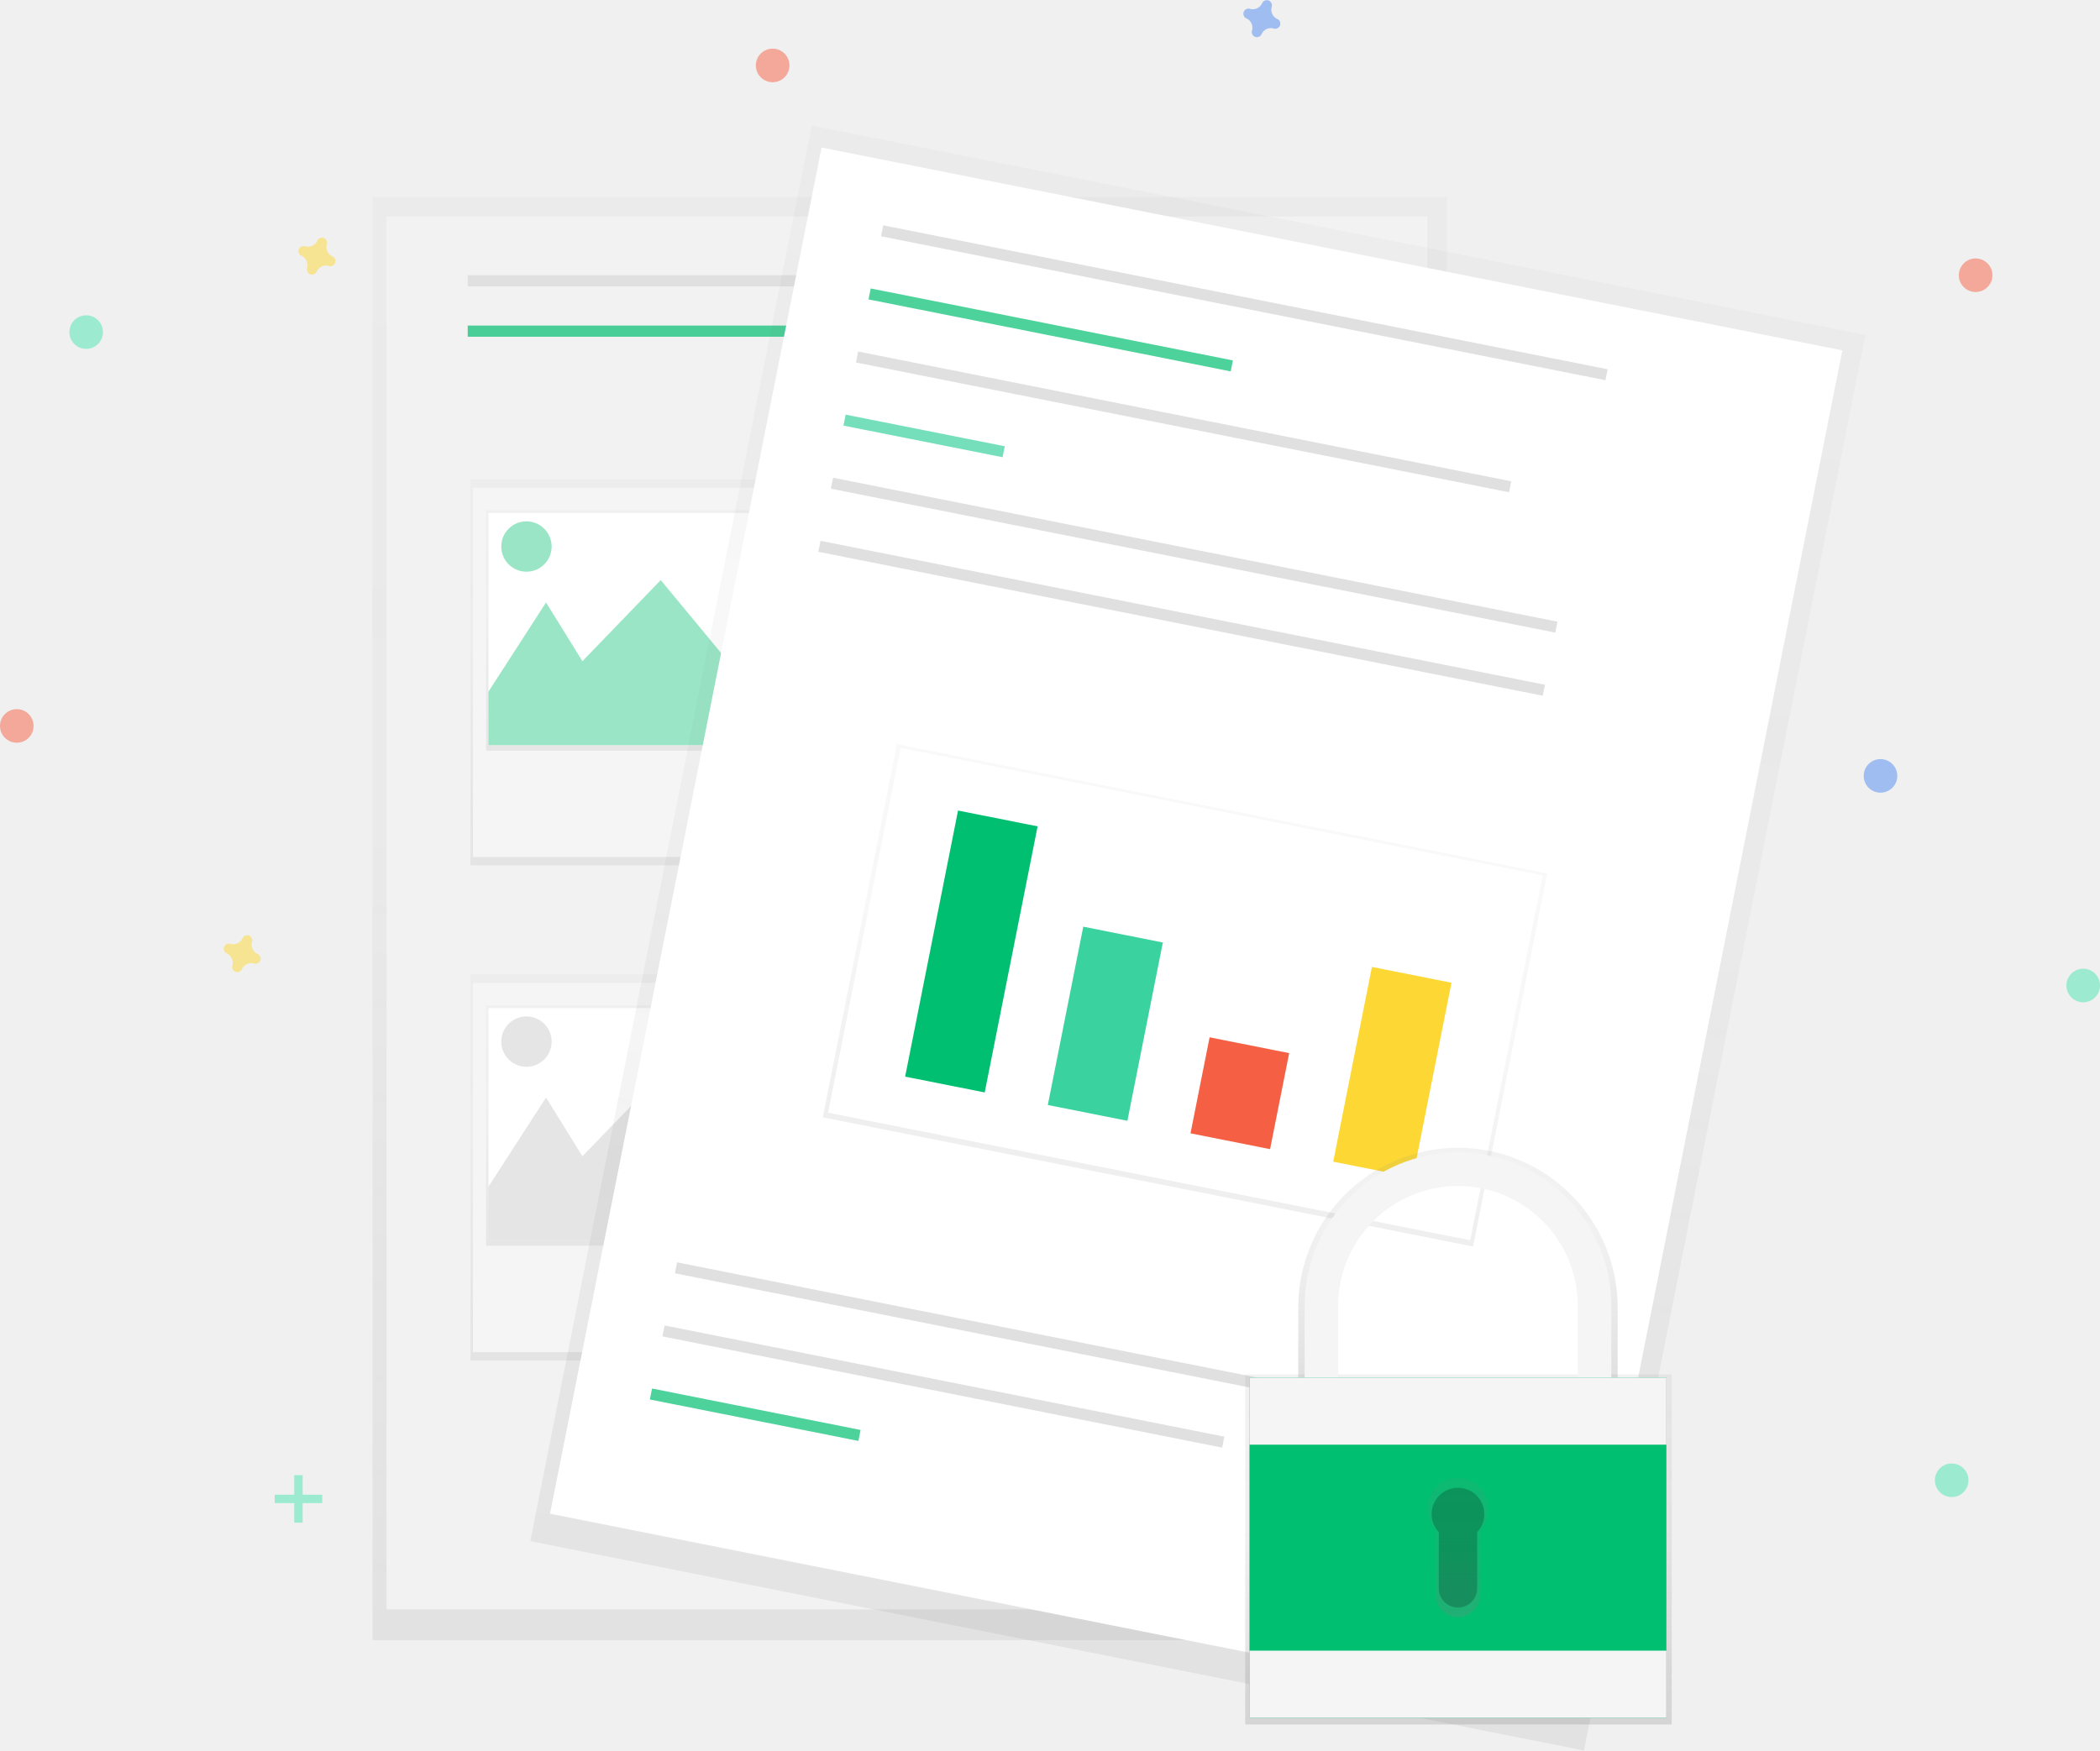
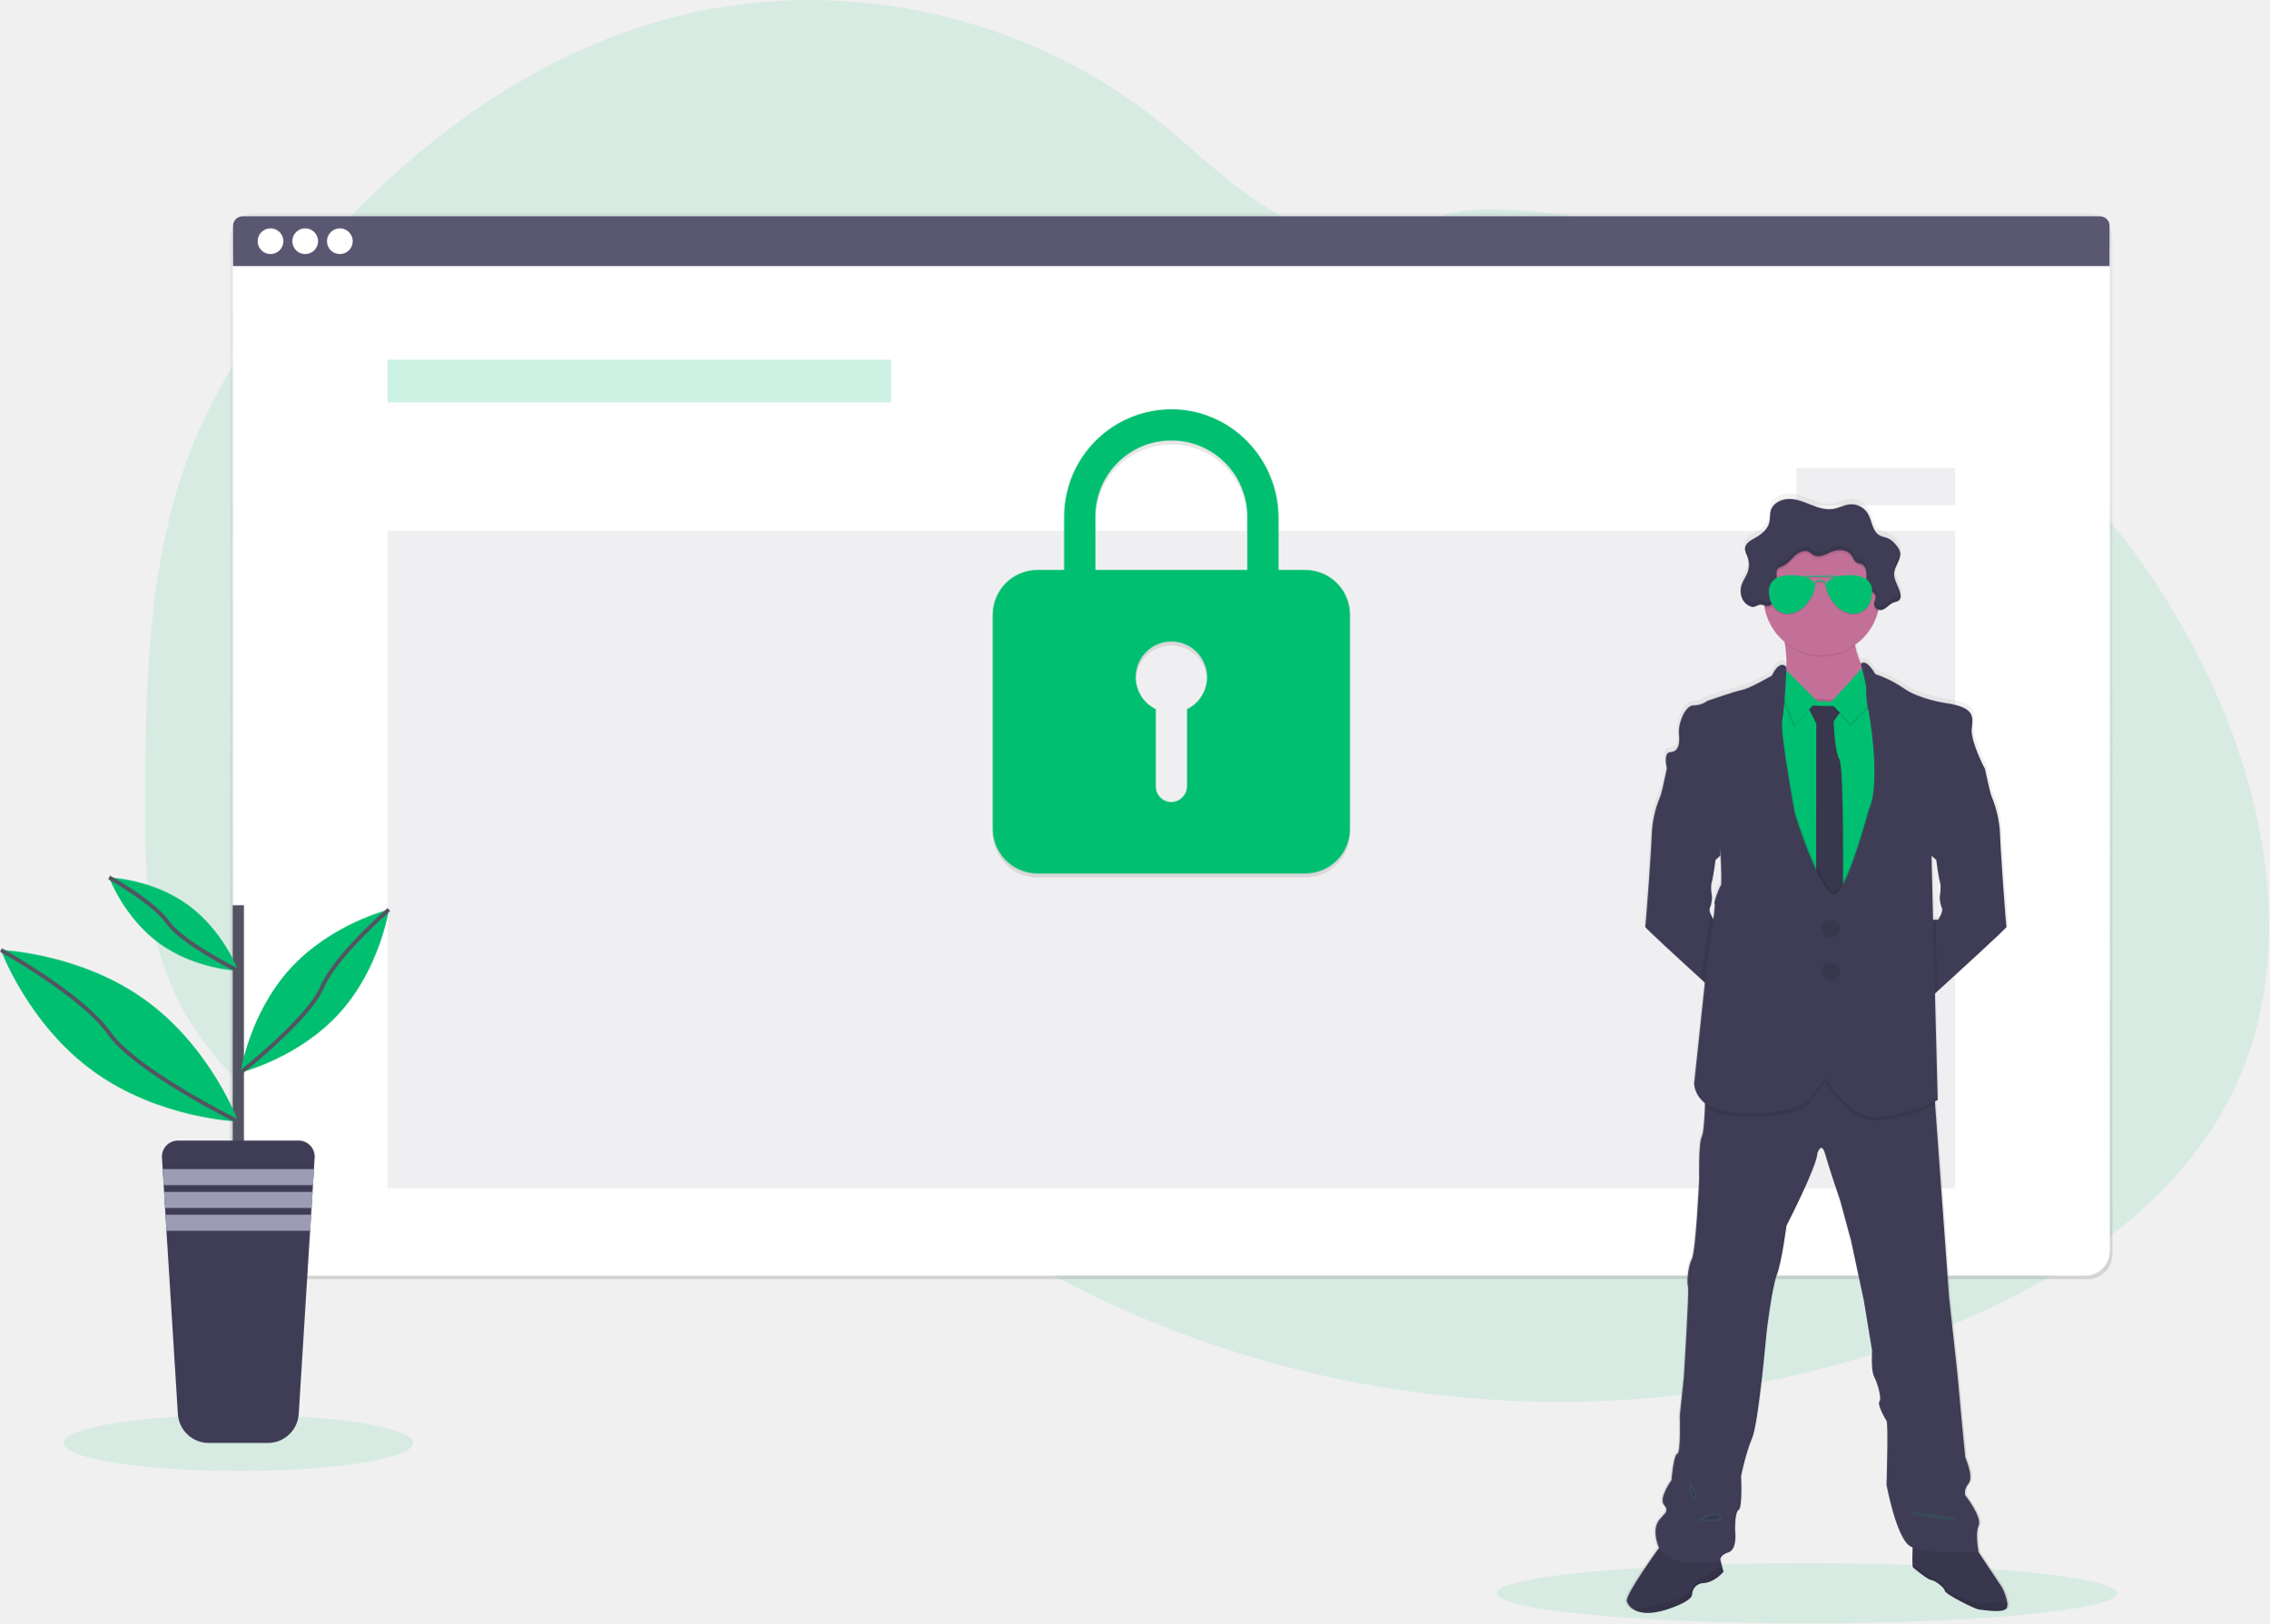
- <svg xmlns="http://www.w3.org/2000/svg" xmlns:xlink="http://www.w3.org/1999/xlink" id="e8f68bdd-4984-4f2e-95b7-7fc8ec281257" data-name="Layer 1" width="918.14" height="765.54" viewBox="0 0 918.14 765.54">
+ <svg xmlns="http://www.w3.org/2000/svg" xmlns:xlink="http://www.w3.org/1999/xlink" id="06c42c9d-6d9c-45ee-a61b-17902c1dca73" data-name="Layer 1" width="1145.57" height="819.91" viewBox="0 0 1145.57 819.91">
  <defs>
-     <linearGradient id="27aa7b70-b106-4a00-be67-693c8380e41d" x1="397.74" y1="717.25" x2="397.74" y2="86.11" gradientUnits="userSpaceOnUse">
+     <linearGradient id="2f697947-2a6f-450c-95af-56e5336b1d5f" x1="591.3" y1="646.08" x2="591.3" y2="107.75" gradientUnits="userSpaceOnUse">
      <stop offset="0" stop-color="gray" stop-opacity="0.25" />
      <stop offset="0.54" stop-color="gray" stop-opacity="0.12" />
      <stop offset="1" stop-color="gray" stop-opacity="0.1" />
    </linearGradient>
-     <linearGradient id="46a816da-c484-41ec-8a6f-fbf14454d910" x1="288.88" y1="378.44" x2="288.88" y2="209.65" xlink:href="#27aa7b70-b106-4a00-be67-693c8380e41d" />
-     <linearGradient id="32b634d8-28f1-48d9-a868-f602a2cad942" x1="288.88" y1="328.29" x2="288.88" y2="223.1" xlink:href="#27aa7b70-b106-4a00-be67-693c8380e41d" />
-     <clipPath id="7a4c6aff-0be0-461b-a111-b3ae1b8fbf73" transform="translate(-140.93 -67.23)">
-       <rect id="8cc91f6d-19b0-43cc-9c18-2faa83ac34ba" data-name="&lt;Rectangle&gt;" x="354.51" y="291.55" width="150.6" height="101.52" fill="#fff" />
-     </clipPath>
-     <linearGradient id="38f1cb81-8fac-4205-a0ff-a33ac00d354c" x1="288.88" y1="594.94" x2="288.88" y2="426.14" xlink:href="#27aa7b70-b106-4a00-be67-693c8380e41d" />
-     <linearGradient id="6fc01aaf-135e-403e-a209-43b2a4fe59f1" x1="288.88" y1="544.79" x2="288.88" y2="439.6" xlink:href="#27aa7b70-b106-4a00-be67-693c8380e41d" />
-     <clipPath id="79ce363a-d134-40e4-9f82-b96d04a36978" transform="translate(-140.93 -67.23)">
-       <rect id="5b44e697-61fe-43bd-9a58-5f3e41301748" data-name="&lt;Rectangle&gt;" x="354.51" y="508.05" width="150.6" height="101.52" fill="#fff" />
-     </clipPath>
-     <linearGradient id="54803c44-522d-4b9e-9a34-f1f7b43e8483" x1="671.57" y1="760.34" x2="671.57" y2="129.2" gradientTransform="translate(1109.43 -194.1) rotate(90)" xlink:href="#27aa7b70-b106-4a00-be67-693c8380e41d" />
-     <linearGradient id="089a6a47-adaa-499b-aefb-cd6464b62fb8" x1="670.96" y1="553.63" x2="670.96" y2="387.28" gradientTransform="translate(1129.51 -168.41) rotate(90)" xlink:href="#27aa7b70-b106-4a00-be67-693c8380e41d" />
-     <linearGradient id="fd8d88e0-7826-450d-9e0b-001d1be709c2" x1="637.66" y1="754.12" x2="637.66" y2="601.05" xlink:href="#27aa7b70-b106-4a00-be67-693c8380e41d" />
-     <linearGradient id="8d1793c5-b76e-44e2-a52e-569460402331" x1="778.37" y1="673.86" x2="778.37" y2="569.13" xlink:href="#27aa7b70-b106-4a00-be67-693c8380e41d" />
-     <linearGradient id="4745700d-8097-45ff-9f71-625443fc4ad8" x1="778.37" y1="774.41" x2="778.37" y2="713.66" xlink:href="#27aa7b70-b106-4a00-be67-693c8380e41d" />
+     <linearGradient id="2563b911-9cd4-457d-b636-acc38b40f33a" x1="944.34" y1="854.67" x2="944.34" y2="289.29" xlink:href="#2f697947-2a6f-450c-95af-56e5336b1d5f" />
  </defs>
-   <g opacity="0.5">
-     <rect x="162.9" y="86.11" width="469.69" height="631.14" fill="url(#27aa7b70-b106-4a00-be67-693c8380e41d)" />
+   <path d="M1154.4,591.26c-26.57,54.81-80.52,91.46-136.43,115.63-75.27,32.55-158.16,45.46-239.91,40q-21.49-1.43-42.85-4.57a540.44,540.44,0,0,1-143.27-41.72q-19.74-8.89-38.68-19.41a494.85,494.85,0,0,1-60.46-39.54q-7.23-5.52-14.26-11.32c-3.25-2.68-6.47-5.42-9.74-8.08-6.9-5.61-14-10.94-21.92-14.93a78.31,78.31,0,0,0-7.34-3.24c-25.08-9.54-54-5.94-80.11,1.5-19.86,5.66-39.22,13.41-59.06,18.94a196,196,0,0,1-26.91,5.72A143.21,143.21,0,0,1,213,624.93l-1.67-.52q-4.2-1.32-8.33-2.89l-1.67-.64q-4-1.54-7.83-3.31l-1.67-.76q-4-1.86-7.83-3.93c-.92-.48-1.83-1-2.73-1.49a163.67,163.67,0,0,1-39.16-30.49c-.33-.33-.64-.67-1-1-1.59-1.72-3.15-3.47-4.66-5.26-.56-.66-1.12-1.32-1.67-2q-2.69-3.28-5.19-6.71c-.25-.33-.49-.67-.73-1A144.59,144.59,0,0,1,112,534.44c-.14-.33-.27-.67-.39-1q-2-5.15-3.65-10.47c-.45-1.48-.88-3-1.26-4.48-.13-.44-.25-.89-.36-1.33-5.52-21.73-6.15-44.32-6.15-66.78q0-3.93,0-7.85c.16-36.33.72-73.28,6.08-109.11,0-.25.07-.5.11-.74a340.76,340.76,0,0,1,7.31-35.82A264.25,264.25,0,0,1,126,260.56c12.33-29,30.26-55.39,50.17-79.85C226.32,119.16,292.09,67.49,369.07,48.15c82.95-20.83,175.14-.87,242.05,52.4,20.4,16.24,38.73,35.47,61.64,47.92,20,10.84,43.41,15.33,64.83,6.8,17.7-7.05,29.22-10.55,49.1-9.48A411.56,411.56,0,0,1,907.05,171c1.56.57,3.12,1.16,4.67,1.75C1012.43,211.28,1099,287.83,1144,386.2q1.79,3.9,3.47,7.86C1174.3,456.73,1184,530.18,1154.4,591.26Z" transform="translate(-26.97 -40.04)" fill="#01bf71" opacity="0.1" />
+   <ellipse cx="120.3" cy="728.81" rx="88.28" ry="14.18" fill="#01bf71" opacity="0.1" />
+   <ellipse cx="912.26" cy="804.71" rx="156.53" ry="15.2" fill="#01bf71" opacity="0.1" />
+   <rect x="116.14" y="107.75" width="950.33" height="538.33" rx="12.49" ry="12.49" fill="url(#2f697947-2a6f-450c-95af-56e5336b1d5f)" />
+   <rect x="117.65" y="115.32" width="947.42" height="528.97" rx="12.49" ry="12.49" fill="#fff" />
+   <rect x="117.65" y="115.32" width="947.42" height="528.97" rx="12.49" ry="12.49" fill="#fff" />
+   <rect x="117.65" y="115.32" width="947.42" height="528.97" rx="12.49" ry="12.49" fill="#fff" opacity="0.04" />
+   <path d="M1087.23,149.29H149.43a4.81,4.81,0,0,0-4.81,4.81v20.33H1092V154.1A4.81,4.81,0,0,0,1087.23,149.29Z" transform="translate(-26.97 -40.04)" fill="#5a5773" />
+   <g id="6c975d28-8d47-4ade-9154-b3b78f637b65" data-name="buttons">
+     <circle cx="136.57" cy="121.82" r="6.5" fill="#fff" />
+     <circle cx="154.07" cy="121.82" r="6.5" fill="#fff" />
+     <circle cx="171.57" cy="121.82" r="6.5" fill="#fff" />
  </g>
-   <rect x="169.02" y="94.67" width="455.01" height="609.12" fill="#f2f2f2" />
-   <rect x="204.49" y="120.36" width="156.56" height="4.89" fill="#e0e0e0" />
-   <rect x="204.49" y="142.37" width="156.56" height="4.89" fill="#01bf71" opacity="0.7" />
-   <rect x="384.29" y="120.36" width="156.56" height="4.89" fill="#e0e0e0" />
-   <rect x="408.75" y="259.8" width="156.56" height="4.89" fill="#e0e0e0" />
-   <rect x="412.42" y="273.25" width="156.56" height="4.89" fill="#e0e0e0" />
-   <rect x="419.76" y="286.7" width="156.56" height="4.89" fill="#e0e0e0" />
-   <rect x="408.75" y="476.29" width="156.56" height="4.89" fill="#e0e0e0" />
-   <rect x="412.42" y="489.75" width="156.56" height="4.89" fill="#e0e0e0" />
-   <rect x="419.76" y="503.2" width="156.56" height="4.89" fill="#e0e0e0" />
-   <g opacity="0.5">
-     <rect x="205.71" y="209.65" width="166.35" height="168.79" fill="url(#46a816da-c484-41ec-8a6f-fbf14454d910)" />
+   <rect x="195.68" y="181.67" width="254.25" height="21.58" fill="#01bf71" opacity="0.2" />
+   <rect x="195.68" y="268.2" width="791.36" height="331.96" fill="#5a5773" opacity="0.1" />
+   <path d="M686,329.89H672.45V303.57c0-29.7-23.68-54.39-53.38-54.84a54.28,54.28,0,0,0-54.85,54.11v27.05H550.7a22.62,22.62,0,0,0-22.55,22.55V460.66a22.62,22.62,0,0,0,22.55,22.55H686a22.61,22.61,0,0,0,22.54-22.55V352.44A22.61,22.61,0,0,0,686,329.89Zm-59.75,70.35V439a8.09,8.09,0,0,1-7.5,8.12,7.91,7.91,0,0,1-8.28-7.9v-39a18,18,0,1,1,15.78,0Zm30.44-70.35H580V302.84a38.33,38.33,0,0,1,76.66,0Z" transform="translate(-26.97 -40.04)" opacity="0.1" />
+   <path d="M686,327.89H672.45V301.57c0-29.7-23.68-54.39-53.38-54.84a54.28,54.28,0,0,0-54.85,54.11v27.05H550.7a22.62,22.62,0,0,0-22.55,22.55V458.66a22.62,22.62,0,0,0,22.55,22.55H686a22.61,22.61,0,0,0,22.54-22.55V350.44A22.61,22.61,0,0,0,686,327.89Zm-59.75,70.35V437a8.09,8.09,0,0,1-7.5,8.12,7.91,7.91,0,0,1-8.28-7.9v-39a18,18,0,1,1,15.78,0Zm30.44-70.35H580V300.84a38.33,38.33,0,0,1,76.66,0Z" transform="translate(-26.97 -40.04)" fill="#01bf71" />
+   <rect x="906.94" y="236.25" width="80.1" height="18.91" fill="#5a5773" opacity="0.1" />
+   <path d="M1041.27,849.33a28.47,28.47,0,0,0-2.68-7.61l-12-17.92h.07s-1.89-9,0-13.42-6.74-15.29-6.74-15.29-1.05-2.73,1.69-6.09-1.69-13.2-1.69-13.2-2.1-20.55-2.31-23.69-1.9-20.54-1.9-20.54l-4-36.89-7.12-97.77-.13-1.83c.88-.43,1.35-.7,1.35-.7l-1.42-54.06,1.23-1.11c10.74-9.72,35.51-32.22,35.26-32.71s-3-37.57-3.32-46.85a55.83,55.83,0,0,0-4.26-19.18c-.62-1.23-2.41-9.34-3.15-12.77-.2-.94-.33-1.53-.33-1.53s-7.26-13.84-6.63-20.13,1.89-11-13.59-13.2c0,0-13-1.94-20.74-7.23A59,59,0,0,0,974,378.17s-4.34-8-7.36-5.29a42,42,0,0,1-2.85-8.91l-.09-.56a29.47,29.47,0,0,0,11.64-16.66c.1-.38.18-.77.27-1.15a3.25,3.25,0,0,0,.93.17c2.63,0,4.25-2.93,6.71-3.86,1-.39,2.23-.45,3-1.24a2.93,2.93,0,0,0,.66-2.21,4.51,4.51,0,0,0,0-.82,2.93,2.93,0,0,0,0-.29l0,.1c-.67-3.64-3.49-6.87-3.18-10.57.3-3.48,3.36-6.54,3.11-9.93a5.4,5.4,0,0,0-.07-.8l0,.12a8.56,8.56,0,0,0-2-3.54,11.36,11.36,0,0,0-4.12-3.46c-1.39-.61-3-.75-4.3-1.48-3.82-2.08-3.81-7.5-6.08-11.2A9.91,9.91,0,0,0,961,292c-2.84.28-5.41,1.79-8.22,2.28-3.84.68-7.75-.57-11.39-2s-7.33-3-11.24-3-8.14,2-9.32,5.69c-.63,2-.32,4.15-.8,6.18-.86,3.58-4,6.14-7.25,7.92-2,1.11-4.38,2.38-5,4.48,0-.06,0-.11,0-.16a3.84,3.84,0,0,0-.1.51,3.75,3.75,0,0,0,0,.67c0,1.44.76,2.81,1.27,4.18a11.53,11.53,0,0,1-.06,8.06c-.74,1.9-2,3.57-2.72,5.46a10.75,10.75,0,0,0-.66,2.74l0-.16a11,11,0,0,0,0,1.28,9,9,0,0,0,1,4.2A7.54,7.54,0,0,0,911,344.1c2,.46,3.25-1.5,5.36-1a8.42,8.42,0,0,1,1.11.35c.07.45.14.9.22,1.34a29.39,29.39,0,0,0,10.14,17.17c0,.24.08.48.11.73h0a67.15,67.15,0,0,1,.83,12.06s-3.15-4.61-7.47,4.29c0,0-11.27,6.5-15.16,7.24s-17.7,5.55-17.7,5.55a12.18,12.18,0,0,1-7.16,2.31c-4.31,0-7.89,9.43-7.37,14.56s-.31,8.91-4.32,9.12-1.82,8.34-1.79,8.48l-.37,1.75c-.78,3.58-2.48,11.26-3.08,12.46a56,56,0,0,0-4.27,19.18c-.31,9.28-3,46.22-3.31,46.85-.21.41,16.76,15.92,28.69,26.76l1.73,1.56-5.49,51.28a13.69,13.69,0,0,0,5.64,10c0,.6,0,1.21-.06,1.84-.24,6-.72,13.26-1.68,15.16-1.68,3.36-1.26,21.38-1.26,21.38s-1.69,36.68-3.79,40.67-2.53,12.36-1.9,14-2.11,45.69-2.11,45.69l-2.1,19.71s.63,18.86-1.27,19.28-2.95,13.42-2.95,13.42-6.73,9.22-3.79,12.57-.43,4.83-.74,5.66-6.42,4-2,15.72a3.45,3.45,0,0,0,.14.34c-4.14,5.75-17.26,24.3-16.46,27.12a7.43,7.43,0,0,0,3.5,4.2c3.09,1.85,8.39,2.71,16.82,0,14-4.51,13-7.76,13-7.76a5.94,5.94,0,0,1,5.9-5.66c5.79-.42,10.11-5.76,10.11-5.76l-.68-2.53-.93-3.5c.11-1,.82-2.75,4-3.72,4.85-1.47,3.58-10.69,3.58-10.69s-.42-9.64,1.68-10.9,1.27-17.19,1.27-17.19,2.32-11.53,5.68-19.29,7.38-53.86,7.38-53.86,2.73-22.64,5.26-29.14,4.85-24.73,4.85-24.73,15.59-30.19,15.79-36.9c0,0,2-6.29,4,.63s7.62,23.48,7.62,23.48l5.47,20.33,6.53,30.39,4.22,25.58s-.64,9.64,1,13,4,11.1,2.74,12.57,2.52,8.39,3.58,9.85,0,32.49,0,32.49,4.84,26.41,11.79,31a8.5,8.5,0,0,0,1.54.8c-.1,2.86-.2,6.69-.07,8.69a3.33,3.33,0,0,0,.22,1.31c.63.84,7.79,6.5,9.27,6.5s6.73,3.67,6.95,5.45,15.39,9.32,17.54,9.54,12.57,2.09,14-.84A4.85,4.85,0,0,0,1041.27,849.33ZM1004,471.61l1.08.93s1.11,8.65,1.9,11.24-.16,7.63-.16,7.63a17.55,17.55,0,0,0,1.11,5.5c.94,1.89-1.9,6-1.9,6h-2.53l-.79-32.38Zm-75.23-96.68v-.19C928.75,374.8,928.74,374.87,928.74,374.93ZM889.92,499.58a3.65,3.65,0,0,1-.16-2.67,8,8,0,0,0,.53-1.48,22.92,22.92,0,0,0,.58-4,.28.28,0,0,0,0-.05c-.09-.48-.9-5.12-.15-7.58s1.89-11.24,1.89-11.24l.72-.61L895,470.5s0-.54.12-1.43c.35,7.6.63,16,.18,16.42-.84.83-3.9,9-3.16,9.32.24.11-.09,3.38-.65,7.78A15.94,15.94,0,0,1,889.92,499.58Z" transform="translate(-26.97 -40.04)" fill="url(#2563b911-9cd4-457d-b636-acc38b40f33a)" />
+   <path d="M970.52,382.92v12.44L945,408.19s-25.34-15.33-19.09-21.43c4-3.86,3.23-14.46,2.15-21.75h0c-.63-4.24-1.36-7.35-1.36-7.35s45.52-13,38.64-3.13c-2.3,3.3-2.48,7.57-1.71,11.8C965.19,374.72,970.52,382.92,970.52,382.92Z" transform="translate(-26.97 -40.04)" fill="#c37098" />
+   <path d="M900.61,504.57l-3.29,40.52s-4.93-4.47-11.31-10.29c-11.83-10.79-28.63-26.22-28.43-26.63.31-.63,3-37.39,3.29-46.63a55.8,55.8,0,0,1,4.22-19.08c.6-1.2,2.29-8.84,3-12.41.24-1.11.39-1.83.39-1.83L874,426s23,25.66,23,26.13-1.57,20.18-1.57,20.18l-1.63,1.42-.71.61s-1.1,8.61-1.88,11.19.06,7.06.15,7.54v0a23.25,23.25,0,0,1-.57,4,8.38,8.38,0,0,1-.53,1.47,3.67,3.67,0,0,0,.16,2.66,16.08,16.08,0,0,0,1.72,3.29Z" transform="translate(-26.97 -40.04)" fill="#3f3d56" />
+   <path d="M1040,508.17c.24.49-24.29,22.88-34.92,32.55l-4.82,4.37L997,504.57h8.45s2.82-4.07,1.88-5.95a17.39,17.39,0,0,1-1.09-5.47s.93-5,.15-7.59-1.88-11.19-1.88-11.19l-1.07-.92-1.27-1.11s-1.57-19.71-1.57-20.18,23-26.13,23-26.13l5.48,2.19s.12.59.32,1.53c.74,3.41,2.51,11.48,3.12,12.71a55.8,55.8,0,0,1,4.22,19.08C1037,470.78,1039.68,507.54,1040,508.17Z" transform="translate(-26.97 -40.04)" fill="#3f3d56" />
+   <path d="M1040.1,852.11c-1.47,2.92-11.79,1-13.92.84s-17.17-7.73-17.38-9.5-5.42-5.42-6.88-5.42-8.55-5.64-9.18-6.47a3.19,3.19,0,0,1-.21-1.3c-.22-3.43.21-12.26.21-12.26l30.25,1.67,14.7,22.11a28.52,28.52,0,0,1,2.66,7.57A5,5,0,0,1,1040.1,852.11Z" transform="translate(-26.97 -40.04)" fill="#3f3d56" />
+   <path d="M1040.1,852.11c-1.47,2.92-11.79,1-13.92.84s-17.17-7.73-17.38-9.5-5.42-5.42-6.88-5.42-8.55-5.64-9.18-6.47a3.19,3.19,0,0,1-.21-1.3c-.22-3.43.21-12.26.21-12.26l30.25,1.67,14.7,22.11a28.52,28.52,0,0,1,2.66,7.57A5,5,0,0,1,1040.1,852.11Z" transform="translate(-26.97 -40.04)" opacity="0.1" />
+   <path d="M1040.1,852.11c-1.47,2.92-11.79,1-13.92.84s-17.17-7.73-17.38-9.5-5.42-5.42-6.88-5.42-8.55-5.64-9.18-6.47a3.19,3.19,0,0,1-.21-1.3l9.8,6.2s6.26,4,7.93,6.37,14.83,7.3,15.92,7.4c.81.08,9.45-1.58,14.17-.88A5,5,0,0,1,1040.1,852.11Z" transform="translate(-26.97 -40.04)" opacity="0.1" />
+   <path d="M897.1,833.86s-4.28,5.32-10,5.73a5.89,5.89,0,0,0-5.84,5.63s1,3.24-12.83,7.73c-8.35,2.69-13.6,1.84-16.66,0a7.44,7.44,0,0,1-3.47-4.18c-.94-3.33,17.52-28.68,17.52-28.68l16.8-1,12,5.42,1.84,6.87Z" transform="translate(-26.97 -40.04)" fill="#3f3d56" />
+   <path d="M897.1,833.86s-4.28,5.32-10,5.73a5.89,5.89,0,0,0-5.84,5.63s1,3.24-12.83,7.73c-8.35,2.69-13.6,1.84-16.66,0a7.44,7.44,0,0,1-3.47-4.18c-.94-3.33,17.52-28.68,17.52-28.68l16.8-1,12,5.42,1.84,6.87Z" transform="translate(-26.97 -40.04)" opacity="0.1" />
+   <path d="M897.1,833.86s-4.28,5.32-10,5.73a5.89,5.89,0,0,0-5.84,5.63s1,3.24-12.83,7.73c-8.35,2.69-13.6,1.84-16.66,0,7.87-.82,25.26-5.79,27-7.51,2.09-2.09,4.7-7.83,6.47-7.93,1.23-.08,7.48-3.84,11.23-6.17Z" transform="translate(-26.97 -40.04)" fill="none" />
+   <path d="M897.1,833.86s-4.28,5.32-10,5.73a5.89,5.89,0,0,0-5.84,5.63s1,3.24-12.83,7.73c-8.35,2.69-13.6,1.84-16.66,0,7.87-.82,25.26-5.79,27-7.51,2.09-2.09,4.7-7.83,6.47-7.93,1.23-.08,7.48-3.84,11.23-6.17Z" transform="translate(-26.97 -40.04)" opacity="0.1" />
+   <path d="M1025.91,810.6c-1.88,4.38,0,13.35,0,13.35s-28,1.46-34.84-3.13-11.68-30.88-11.68-30.88,1-30.87,0-32.33-4.8-8.34-3.55-9.8-1-9.18-2.71-12.52-1-12.93-1-12.93l-4.18-25.46-6.46-30.24L956,646.42s-5.63-16.48-7.54-23.36-3.93-.63-3.93-.63c-.2,6.68-15.64,36.72-15.64,36.72s-2.3,18.15-4.8,24.61-5.22,29-5.22,29-4,45.89-7.3,53.61S906,785.56,906,785.56s.84,15.86-1.25,17.11S903,813.52,903,813.52s1.25,9.17-3.55,10.64-4,4.59-4,4.59-26.7,4.38-31.08-7.31,1.67-14.8,2-15.64,3.66-2.29.74-5.64,3.75-12.51,3.75-12.51,1.05-12.93,2.92-13.35,1.26-19.19,1.26-19.19l2.08-19.61s2.72-43.81,2.09-45.48-.21-10,1.88-14,3.75-40.48,3.75-40.48-.42-17.93,1.25-21.27c1-1.89,1.42-9.16,1.66-15.09.18-4.53.22-8.28.22-8.28l23.36-8.76,30-9.59,25.24,12.1,36.93,7.09.46,6.37,7.05,97.31,4,36.71s1.67,17.31,1.88,20.44,2.29,23.58,2.29,23.58,4.38,9.8,1.67,13.14-1.67,6-1.67,6S1027.79,806.22,1025.91,810.6Z" transform="translate(-26.97 -40.04)" fill="#3f3d56" />
+   <path d="M965.36,354.53c-2.3,3.3-2.48,7.57-1.71,11.8A29.34,29.34,0,0,1,928.08,365h0c-.63-4.24-1.36-7.35-1.36-7.35S972.24,344.67,965.36,354.53Z" transform="translate(-26.97 -40.04)" opacity="0.1" />
+   <path d="M976,341.77a29.3,29.3,0,1,1-29.3-29.3A29.16,29.16,0,0,1,976,341.77Z" transform="translate(-26.97 -40.04)" fill="#c37098" />
+   <polygon points="955.13 350.42 945.53 521.37 893.38 510.42 883.05 441.89 893.28 349.89 900.98 350.88 914.56 352.61 928.01 353.44 942.59 351.82 955.13 350.42" opacity="0.1" />
+   <polygon points="955.13 351.67 945.53 522.62 893.38 511.67 883.05 443.14 893.28 351.15 900.98 352.13 914.56 353.86 928.01 354.69 942.59 353.07 955.13 351.67" fill="#01bf71" />
+   <path d="M939.23,396.3l18.78.63-5.28,7.39s.37,14.93,2.88,19.21,1.77,70.4,1.77,70.4l-5,9.49-8.55-10.64.11-87.3Z" transform="translate(-26.97 -40.04)" fill="#3f3d56" />
+   <path d="M939.23,396.3l18.78.63-5.28,7.39s.37,14.93,2.88,19.21,1.77,70.4,1.77,70.4l-5,9.49-8.55-10.64.11-87.3Z" transform="translate(-26.97 -40.04)" opacity="0.1" />
+   <polygon points="941.67 336.86 924.15 356.26 934.16 366.69 950.75 350.52 941.67 336.86" opacity="0.1" />
+   <polygon points="941.67 335.61 924.15 355.01 934.16 365.44 950.75 349.27 941.67 335.61" fill="#01bf71" />
+   <polygon points="916.75 355.32 899.01 337.59 897.34 346.87 905.48 367.21 916.75 355.32" opacity="0.1" />
+   <polygon points="917.37 354.07 899.64 336.34 897.97 345.62 906.11 365.96 917.37 354.07" fill="#01bf71" />
+   <path d="M1004.05,598.14a86.57,86.57,0,0,1-27,7.81c-17.21,2.19-28.47-19.71-28.47-19.71l-6.57,8.55c-2.09,9.08-33.9,11.37-46.83,7.93a20.69,20.69,0,0,1-7.42-3.51c.18-4.53.22-8.28.22-8.28l23.36-8.76,30-9.59,25.24,12.1,36.93,7.09Z" transform="translate(-26.97 -40.04)" opacity="0.1" />
+   <path d="M982.1,391.72l-9.59,170.94-52.16-10.95L910,483.19l10.22-92,7.7,1a93.48,93.48,0,0,1-1.13,10c-1.25,5.85,6.47,47.36,6.47,47.36s14.67,46.55,21.27,39.84,16-42.14,16-42.14c6.37-13.14.11-50-.36-50.74a14.88,14.88,0,0,1-.6-3.35Z" transform="translate(-26.97 -40.04)" opacity="0.1" />
+   <path d="M1004.63,524l.44,16.75-4.82,4.37L997,504.57h7.2Z" transform="translate(-26.97 -40.04)" opacity="0.1" />
+   <path d="M891.37,493.1v0a23.25,23.25,0,0,1-.57,4c0-.37,0-.58-.08-.61C890.42,496.41,890.78,494.88,891.37,493.1Z" transform="translate(-26.97 -40.04)" opacity="0.1" />
+   <path d="M900.61,504.57l-3.29,40.52s-4.93-4.47-11.31-10.29l.76-7.18s2.69-17.64,3.67-26.34a16.08,16.08,0,0,0,1.72,3.29Z" transform="translate(-26.97 -40.04)" opacity="0.1" />
+   <path d="M928.9,377s-3.12-4.59-7.4,4.27c0,0-11.16,6.47-15,7.2S889,394,889,394a12.08,12.08,0,0,1-7.09,2.29c-4.28,0-7.83,9.39-7.31,14.5s-.31,8.87-4.27,9.08-1.78,8.44-1.78,8.44l26.39,30.25s1.67,27.85.84,28.69-3.86,9-3.13,9.28-4,31.08-4,31.08l-6.36,59.77s0,10,12.94,13.45S940,602,942.05,592.92l6.57-8.56s11.26,21.91,28.47,19.72,28.17-8.45,28.17-8.45L1003.38,524l-1.25-51.63L1029,428.22s-7.2-13.77-6.57-20,1.87-10.95-13.46-13.14c0,0-12.93-1.93-20.55-7.2a58.74,58.74,0,0,0-14.7-7.4s-4.3-8-7.29-5.26c0,0,3,11.31,2.75,13s.47,9.33.94,10.12,6.73,37.6.36,50.74c0,0-9.35,35.43-16,42.14s-21.27-39.84-21.27-39.84-7.72-41.52-6.47-47.36S928.9,377,928.9,377Z" transform="translate(-26.97 -40.04)" fill="#3f3d56" />
+   <circle cx="924.25" cy="469.12" r="4.59" fill="#3f3d56" />
+   <circle cx="924.25" cy="490.76" r="4.59" fill="#3f3d56" />
+   <circle cx="924.25" cy="469.12" r="4.59" opacity="0.1" />
+   <circle cx="924.25" cy="490.76" r="4.59" opacity="0.1" />
+   <path d="M992.47,804.34s18.84,1.46,20.71,2.92S992.47,804.34,992.47,804.34Z" transform="translate(-26.97 -40.04)" stroke="#01bf71" stroke-miterlimit="10" opacity="0.1" />
+   <path d="M880.3,789.53s4,5,2.3,7.3S880.3,789.53,880.3,789.53Z" transform="translate(-26.97 -40.04)" stroke="#01bf71" stroke-miterlimit="10" opacity="0.1" />
+   <path d="M885.1,807.56s7.3-4.8,10.22-1.61S885.1,807.56,885.1,807.56Z" transform="translate(-26.97 -40.04)" stroke="#01bf71" stroke-miterlimit="10" opacity="0.1" />
+   <path d="M976,341.77a29.16,29.16,0,0,1-.94,7.41,3.33,3.33,0,0,1-1.94-3.26c.13-1.19.92-2.28.75-3.46-.25-1.82-2.45-2.56-3.61-4-1.43-1.74-1.12-4.27-1-6.52s-.45-5-2.56-5.77c-.63-.23-1.32-.25-1.93-.51-1.66-.7-2.17-2.76-3.28-4.18-2.22-2.86-6.63-2.8-10-1.44a47.53,47.53,0,0,1-4.5,1.88,5.88,5.88,0,0,1-4.71-.35c-.66-.42-1.19-1-1.87-1.42-2.26-1.36-5.22,0-7.18,1.75s-3.53,4.1-6,5.17c-1.11.5-2.48.8-3,1.88a3.94,3.94,0,0,0-.32,1.87c0,3.89.46,7.84-.35,11.65-.52,2.45-2.24,5.23-4.73,4.93a4.67,4.67,0,0,1-.91-.23,29.3,29.3,0,1,1,58.1-5.42Z" transform="translate(-26.97 -40.04)" opacity="0.1" />
+   <path d="M916.61,345.51c.75.17,1.46.56,2.23.66,2.49.3,4.21-2.48,4.73-4.93.81-3.81.39-7.76.36-11.65a3.81,3.81,0,0,1,.31-1.87c.57-1.08,1.94-1.38,3-1.88,2.42-1.08,4-3.38,6-5.17s4.91-3.11,7.17-1.75c.67.4,1.21,1,1.87,1.42a6,6,0,0,0,4.72.35c1.55-.46,3-1.27,4.49-1.88,3.34-1.36,7.76-1.41,10,1.43,1.11,1.43,1.62,3.48,3.28,4.18.61.26,1.3.29,1.93.52,2.11.79,2.65,3.52,2.56,5.77s-.39,4.78,1,6.52c1.16,1.42,3.36,2.16,3.61,4,.16,1.18-.62,2.28-.75,3.46a3.32,3.32,0,0,0,3.13,3.54c2.6,0,4.21-2.91,6.64-3.84,1-.39,2.21-.45,3-1.24a3.31,3.31,0,0,0,.62-2.71c-.49-3.83-3.56-7.16-3.23-11,.31-3.68,3.72-6.89,3-10.51a8.52,8.52,0,0,0-2-3.57,11.56,11.56,0,0,0-4.08-3.45c-1.39-.6-3-.74-4.27-1.47-3.78-2.07-3.77-7.47-6-11.15a9.79,9.79,0,0,0-9.12-4.54c-2.81.28-5.36,1.77-8.14,2.27-3.81.68-7.67-.57-11.28-2s-7.26-3-11.13-3-8.06,2-9.24,5.66c-.62,2-.31,4.14-.79,6.15-.84,3.57-4,6.11-7.18,7.88-2.19,1.22-4.82,2.62-5.08,5.11-.17,1.58.7,3,1.25,4.53a11.53,11.53,0,0,1-.06,8c-.73,1.89-1.95,3.55-2.69,5.43a9.75,9.75,0,0,0,.26,8,7.46,7.46,0,0,0,4.57,3.75C913.27,347,914.51,345.05,916.61,345.51Z" transform="translate(-26.97 -40.04)" fill="#3f3d56" />
+   <g opacity="0.1">
+     <path d="M923.57,339.06c-.52,2.45-2.25,5.23-4.74,4.93-.77-.1-1.47-.49-2.23-.66-2.09-.46-3.33,1.5-5.3,1a7.48,7.48,0,0,1-4.58-3.75,8.66,8.66,0,0,1-.93-3.27,9.13,9.13,0,0,0,.93,5.15,7.48,7.48,0,0,0,4.58,3.75c2,.46,3.21-1.5,5.3-1a22.61,22.61,0,0,0,2.23.65c2.49.31,4.22-2.47,4.74-4.92a28.89,28.89,0,0,0,.48-6.57A24.63,24.63,0,0,1,923.57,339.06Z" transform="translate(-26.97 -40.04)" />
+     <path d="M909.87,324a11.51,11.51,0,0,0-.66-4.83,25.53,25.53,0,0,1-1.15-3.16,4.59,4.59,0,0,0-.1.51c-.17,1.57.71,3,1.25,4.53A11.47,11.47,0,0,1,909.87,324Z" transform="translate(-26.97 -40.04)" />
+     <path d="M986.27,318.73c-.47,2.84-2.77,5.51-3,8.5a7.15,7.15,0,0,0,0,1.54C983.77,325.28,986.86,322.19,986.27,318.73Z" transform="translate(-26.97 -40.04)" />
+     <path d="M986.44,339.83a2.35,2.35,0,0,1-.57,1.12c-.74.79-2,.85-3,1.24-2.43.93-4,3.87-6.64,3.84a3.35,3.35,0,0,1-3-2.32,5.18,5.18,0,0,0-.14.66,3.32,3.32,0,0,0,3.13,3.53c2.61,0,4.21-2.91,6.64-3.83,1-.39,2.22-.45,3-1.24a3.31,3.31,0,0,0,.62-2.71C986.47,340,986.45,339.92,986.44,339.83Z" transform="translate(-26.97 -40.04)" />
+     <path d="M973.9,339c-.25-1.82-2.45-2.56-3.61-4a5.48,5.48,0,0,1-1.1-3.28c-.08,1.86-.05,3.76,1.1,5.16s2.9,2,3.46,3.44A3.21,3.21,0,0,0,973.9,339Z" transform="translate(-26.97 -40.04)" />
+     <path d="M969.25,328.53c.08-2.25-.46-5-2.57-5.77-.62-.23-1.31-.26-1.92-.51-1.66-.7-2.18-2.76-3.28-4.18-2.23-2.85-6.64-2.8-10-1.44-1.5.61-2.93,1.42-4.49,1.88a5.88,5.88,0,0,1-4.71-.35c-.66-.42-1.2-1-1.87-1.42-2.27-1.36-5.23,0-7.18,1.75s-3.53,4.09-6,5.17c-1.12.5-2.48.8-3.06,1.88a3.93,3.93,0,0,0-.31,1.87c0,.39,0,.78,0,1.17a2.84,2.84,0,0,1,.29-1.16c.58-1.08,1.94-1.38,3.06-1.88,2.42-1.08,4-3.38,6-5.17s4.91-3.11,7.18-1.75c.67.4,1.21,1,1.87,1.41a5.84,5.84,0,0,0,4.71.35,46.21,46.21,0,0,0,4.49-1.87c3.35-1.36,7.76-1.42,10,1.43,1.1,1.42,1.62,3.48,3.28,4.18.61.26,1.3.29,1.92.52,1.71.64,2.39,2.56,2.54,4.46Z" transform="translate(-26.97 -40.04)" />
  </g>
-   <rect x="206.76" y="213.32" width="163.72" height="161.45" fill="#f5f5f5" />
-   <g opacity="0.5">
-     <rect x="212.53" y="223.1" width="152.7" height="105.19" fill="url(#32b634d8-28f1-48d9-a868-f602a2cad942)" />
+   <g opacity="0.1">
+     <path d="M920,339a7.67,7.67,0,0,1,5.78-7.17,24,24,0,0,1,13.48.61c9.49,3.14-1.2,14.44-1.2,14.44s-7.11,7-13.74,2.11a10.39,10.39,0,0,1-3.87-6A15.3,15.3,0,0,1,920,339Z" transform="translate(-26.97 -40.04)" />
+     <path d="M972.17,339a7.67,7.67,0,0,0-5.79-7.17,24,24,0,0,0-13.47.61c-9.49,3.14,1.2,14.44,1.2,14.44s7.1,7,13.74,2.11a10.39,10.39,0,0,0,3.87-6A15.3,15.3,0,0,0,972.17,339Z" transform="translate(-26.97 -40.04)" />
+     <polygon points="910.5 291.48 910.5 291.95 927.83 291.95 927.83 291.39 910.5 291.48" />
+     <path d="M943,336.53h.55v-1.59s1.76-1.37,4.68,0v1.42h1v-.93h-.49s.2-1.93-3.06-1.62c0,0-2.62-.25-2.56,1.41h-.6Z" transform="translate(-26.97 -40.04)" />
  </g>
-   <rect id="689f37f3-cc41-448d-b172-63ec123bc985" data-name="&lt;Rectangle&gt;" x="213.58" y="224.32" width="150.6" height="101.52" fill="#fff" />
-   <g clip-path="url(#7a4c6aff-0be0-461b-a111-b3ae1b8fbf73)">
-     <polygon points="200.82 322.18 238.74 263.46 254.64 289.15 288.88 253.68 318.24 289.15 343.93 236.56 409.98 341.75 195.93 334.41 200.82 322.18" fill="#01bf71" opacity="0.4" />
-     <circle cx="230.17" cy="239" r="11.01" fill="#01bf71" opacity="0.4" />
-   </g>
-   <g opacity="0.5">
-     <rect x="205.71" y="426.14" width="166.35" height="168.79" fill="url(#38f1cb81-8fac-4205-a0ff-a33ac00d354c)" />
-   </g>
-   <rect x="206.76" y="429.81" width="163.72" height="161.45" fill="#f5f5f5" />
-   <g opacity="0.5">
-     <rect x="212.53" y="439.6" width="152.7" height="105.19" fill="url(#6fc01aaf-135e-403e-a209-43b2a4fe59f1)" />
-   </g>
-   <rect id="b429ac3a-f8a8-4171-bcce-5b6c002c0714" data-name="&lt;Rectangle&gt;" x="213.58" y="440.82" width="150.6" height="101.52" fill="#fff" />
-   <g clip-path="url(#79ce363a-d134-40e4-9f82-b96d04a36978)">
-     <polygon points="200.82 538.67 238.74 479.96 254.64 505.65 288.88 470.18 318.24 505.65 343.93 453.05 409.98 558.24 195.93 550.9 200.82 538.67" fill="#bdbdbd" opacity="0.4" />
-     <circle cx="230.17" cy="455.5" r="11.01" fill="#bdbdbd" opacity="0.4" />
-   </g>
-   <g opacity="0.5">
-     <rect x="349.09" y="242.63" width="631.14" height="469.69" transform="translate(-74.16 969.06) rotate(-78.76)" fill="url(#54803c44-522d-4b9e-9a34-f1f7b43e8483)" />
-   </g>
-   <rect x="359.37" y="247.33" width="609.12" height="455.01" transform="translate(-72.16 966.22) rotate(-78.76)" fill="#fff" />
-   <rect x="523.5" y="197.22" width="322.91" height="4.89" transform="translate(-88.86 -196.94) rotate(11.24)" fill="#e0e0e0" />
-   <rect x="433.36" y="650.7" width="322.91" height="4.89" transform="translate(-2.18 -170.66) rotate(11.24)" fill="#e0e0e0" />
-   <rect x="428.58" y="671.14" width="249.52" height="4.89" transform="translate(1.01 -162.18) rotate(11.24)" fill="#e0e0e0" />
-   <rect x="424.6" y="683.47" width="92.96" height="4.89" transform="translate(1.84 -145.91) rotate(11.24)" fill="#01bf71" opacity="0.7" />
-   <rect x="519.57" y="209.08" width="161.45" height="4.89" transform="translate(-88.17 -180.2) rotate(11.24)" fill="#01bf71" opacity="0.7" />
-   <rect x="512.84" y="249.31" width="291.11" height="4.89" transform="translate(-79.21 -190.76) rotate(11.24)" fill="#e0e0e0" />
-   <rect x="509.47" y="255.44" width="70.94" height="4.89" transform="translate(-80.19 -168.52) rotate(11.24)" fill="#3ad29f" opacity="0.7" />
-   <rect x="501.56" y="307.59" width="322.91" height="4.89" transform="translate(-67.76 -190.54) rotate(11.24)" fill="#e0e0e0" />
-   <g opacity="0.5">
-     <rect x="575.87" y="357.6" width="166.35" height="289.88" transform="translate(-103.27 983.74) rotate(-78.76)" fill="url(#089a6a47-adaa-499b-aefb-cd6464b62fb8)" />
-   </g>
-   <rect x="516.06" y="420.61" width="286.22" height="162.68" transform="translate(-30.42 -186.11) rotate(11.24)" fill="#fff" />
-   <rect x="496.08" y="335.18" width="322.91" height="4.89" transform="translate(-62.49 -188.94) rotate(11.24)" fill="#e0e0e0" />
-   <rect x="547.86" y="424.02" width="35.47" height="118.64" transform="translate(-35.84 -168.22) rotate(11.24)" fill="#01bf71" />
-   <rect x="606.43" y="475.19" width="35.47" height="79.5" transform="translate(-28.56 -179.03) rotate(11.24)" fill="#3ad29f" />
-   <rect x="665.23" y="523.93" width="35.47" height="42.81" transform="translate(-21.5 -189.92) rotate(11.24)" fill="#f55f44" />
-   <rect x="731.91" y="492.72" width="35.47" height="86.84" transform="translate(-22.02 -203.09) rotate(11.24)" fill="#fdd835" />
-   <g opacity="0.5">
-     <rect x="128.65" y="645.09" width="3.67" height="20.79" fill="#47e6b1" />
-     <rect x="269.58" y="712.31" width="3.67" height="20.79" transform="translate(853.2 384.07) rotate(90)" fill="#47e6b1" />
-   </g>
-   <path d="M699.44,75.56a4.49,4.49,0,0,1-2.5-5.43,2.16,2.16,0,0,0,.1-.5h0a2.25,2.25,0,0,0-4-1.49h0a2.16,2.16,0,0,0-.25.44,4.49,4.49,0,0,1-5.43,2.5,2.16,2.16,0,0,0-.5-.1h0a2.25,2.25,0,0,0-1.49,4h0a2.16,2.16,0,0,0,.44.25,4.49,4.49,0,0,1,2.5,5.43,2.16,2.16,0,0,0-.1.5h0a2.25,2.25,0,0,0,4,1.49h0a2.16,2.16,0,0,0,.25-.44,4.49,4.49,0,0,1,5.43-2.5,2.16,2.16,0,0,0,.5.1h0a2.25,2.25,0,0,0,1.49-4h0A2.16,2.16,0,0,0,699.44,75.56Z" transform="translate(-140.93 -67.23)" fill="#4d8af0" opacity="0.5" />
-   <path d="M286.33,179.4a4.49,4.49,0,0,1-2.5-5.43,2.16,2.16,0,0,0,.1-.5h0a2.25,2.25,0,0,0-4-1.49h0a2.16,2.16,0,0,0-.25.44,4.49,4.49,0,0,1-5.43,2.5,2.16,2.16,0,0,0-.5-.1h0a2.25,2.25,0,0,0-1.49,4h0a2.16,2.16,0,0,0,.44.25,4.49,4.49,0,0,1,2.5,5.43,2.16,2.16,0,0,0-.1.5h0a2.25,2.25,0,0,0,4,1.49h0a2.16,2.16,0,0,0,.25-.44,4.49,4.49,0,0,1,5.43-2.5,2.16,2.16,0,0,0,.5.1h0a2.25,2.25,0,0,0,1.49-4h0A2.16,2.16,0,0,0,286.33,179.4Z" transform="translate(-140.93 -67.23)" fill="#fdd835" opacity="0.5" />
-   <path d="M253.63,484.46a4.49,4.49,0,0,1-2.5-5.43,2.16,2.16,0,0,0,.1-.5h0a2.25,2.25,0,0,0-4-1.49h0a2.16,2.16,0,0,0-.25.44,4.49,4.49,0,0,1-5.43,2.5,2.16,2.16,0,0,0-.5-.1h0a2.25,2.25,0,0,0-1.49,4h0a2.16,2.16,0,0,0,.44.25,4.49,4.49,0,0,1,2.5,5.43,2.16,2.16,0,0,0-.1.5h0a2.25,2.25,0,0,0,4,1.49h0a2.16,2.16,0,0,0,.25-.44,4.49,4.49,0,0,1,5.43-2.5,2.16,2.16,0,0,0,.5.1h0a2.25,2.25,0,0,0,1.49-4h0A2.16,2.16,0,0,0,253.63,484.46Z" transform="translate(-140.93 -67.23)" fill="#fdd835" opacity="0.5" />
-   <circle cx="337.81" cy="28.62" r="7.34" fill="#f55f44" opacity="0.5" />
-   <circle cx="7.34" cy="317.46" r="7.34" fill="#f55f44" opacity="0.5" />
-   <circle cx="863.76" cy="120.36" r="7.34" fill="#f55f44" opacity="0.5" />
-   <circle cx="822.17" cy="339.3" r="7.34" fill="#4d8af0" opacity="0.5" />
-   <circle cx="37.68" cy="145.22" r="7.34" fill="#47e6b1" opacity="0.5" />
-   <circle cx="853.29" cy="647.34" r="7.34" fill="#47e6b1" opacity="0.5" />
-   <circle cx="910.8" cy="430.97" r="7.34" fill="#47e6b1" opacity="0.5" />
-   <rect x="544.42" y="601.05" width="186.48" height="153.07" fill="url(#fd8d88e0-7826-450d-9e0b-001d1be709c2)" />
-   <path d="M723.82,639a54.55,54.55,0,0,1,109.1,0v34.91h15.27V639a69.82,69.82,0,0,0-139.65,0v34.91h15.27Z" transform="translate(-140.93 -67.23)" fill="url(#8d1793c5-b76e-44e2-a52e-569460402331)" />
-   <path d="M726,638.25a52.37,52.37,0,1,1,104.74,0v33.52H845.4V638.25a67,67,0,0,0-134.06,0v33.52H726Z" transform="translate(-140.93 -67.23)" fill="#f5f5f5" />
-   <rect x="546.32" y="602.45" width="182.24" height="148.73" fill="#01bf71" />
-   <rect x="546.32" y="602.45" width="182.24" height="148.73" fill="#f5f5f5" />
-   <rect x="546.32" y="631.77" width="182.24" height="90.07" fill="#01bf71" />
-   <path d="M791.73,727a13.36,13.36,0,1,0-23.08,9.15v28.51a9.72,9.72,0,0,0,19.44,0V736.18A13.3,13.3,0,0,0,791.73,727Z" transform="translate(-140.93 -67.23)" fill="url(#4745700d-8097-45ff-9f71-625443fc4ad8)" />
-   <path d="M789.89,729.38a11.52,11.52,0,1,0-19.9,7.89v24.58a8.38,8.38,0,1,0,16.76,0V737.27A11.47,11.47,0,0,0,789.89,729.38Z" transform="translate(-140.93 -67.23)" opacity="0.2" />
+   <path d="M920,338.35a7.67,7.67,0,0,1,5.78-7.17,24.13,24.13,0,0,1,13.48.61c9.49,3.15-1.2,14.44-1.2,14.44s-7.11,7-13.74,2.11a10.33,10.33,0,0,1-3.87-6A15.21,15.21,0,0,1,920,338.35Z" transform="translate(-26.97 -40.04)" fill="#01bf71" />
+   <path d="M972.17,338.35a7.67,7.67,0,0,0-5.79-7.17,24.09,24.09,0,0,0-13.47.61c-9.49,3.15,1.2,14.44,1.2,14.44s7.1,7,13.74,2.11a10.33,10.33,0,0,0,3.87-6A15.21,15.21,0,0,0,972.17,338.35Z" transform="translate(-26.97 -40.04)" fill="#01bf71" />
+   <polygon points="910.5 290.85 910.5 291.33 927.83 291.33 927.83 290.76 910.5 290.85" fill="#01bf71" />
+   <path d="M943,335.9h.55v-1.59s1.76-1.36,4.68,0v1.43h1v-.94h-.49s.2-1.92-3.06-1.62c0,0-2.62-.24-2.56,1.41h-.6Z" transform="translate(-26.97 -40.04)" fill="#01bf71" />
+   <rect x="117.46" y="457.19" width="5.68" height="127.9" fill="#535461" />
+   <path d="M185.81,624.74l-.36,5.76-.5,8.13-.21,3.39-.5,8.14-.22,3.39-.5,8.13-5.73,92.47a15.66,15.66,0,0,1-15.63,14.7H132.38a15.65,15.65,0,0,1-15.62-14.7L111,661.68l-.5-8.13-.21-3.39L109.8,642l-.21-3.39-.5-8.13-.36-5.76a8.11,8.11,0,0,1,8.1-8.61h60.89A8.1,8.1,0,0,1,185.81,624.74Z" transform="translate(-26.97 -40.04)" fill="#3f3d56" />
+   <polygon points="158.48 590.46 157.98 598.59 82.61 598.59 82.11 590.46 158.48 590.46" fill="#9d9cb5" />
+   <polygon points="157.77 601.98 157.27 610.12 83.33 610.12 82.82 601.98 157.77 601.98" fill="#9d9cb5" />
+   <polygon points="157.05 613.51 156.55 621.64 84.05 621.64 83.54 613.51 157.05 613.51" fill="#9d9cb5" />
+   <path d="M100.41,545.17c33.08,23.93,46.86,61.37,46.86,61.37s-39.87-1.37-73-25.3-46.86-61.37-46.86-61.37S67.32,521.24,100.41,545.17Z" transform="translate(-26.97 -40.04)" fill="#01bf71" />
+   <path d="M27.46,519.87s41.38,23,54.65,42,65.16,44.68,65.16,44.68" transform="translate(-26.97 -40.04)" fill="none" stroke="#535461" stroke-miterlimit="10" stroke-width="2" />
+   <path d="M121.76,497c18,13,25.51,33.4,25.51,33.4s-21.7-.74-39.71-13.77-25.5-33.4-25.5-33.4S103.76,483.92,121.76,497Z" transform="translate(-26.97 -40.04)" fill="#01bf71" />
+   <path d="M82.06,483.18s22.52,12.5,29.74,22.85,35.47,24.32,35.47,24.32" transform="translate(-26.97 -40.04)" fill="none" stroke="#535461" stroke-miterlimit="10" stroke-width="2" />
+   <path d="M173.44,529.32c-20.69,22.73-25.06,52.43-25.06,52.43s29.16-7.15,49.84-29.88,25.06-52.44,25.06-52.44S194.12,506.58,173.44,529.32Z" transform="translate(-26.97 -40.04)" fill="#01bf71" />
+   <path d="M223.28,499.43s-26.94,23.3-33.79,39.36-41.11,43-41.11,43" transform="translate(-26.97 -40.04)" fill="none" stroke="#535461" stroke-miterlimit="10" stroke-width="2" />
</svg>
